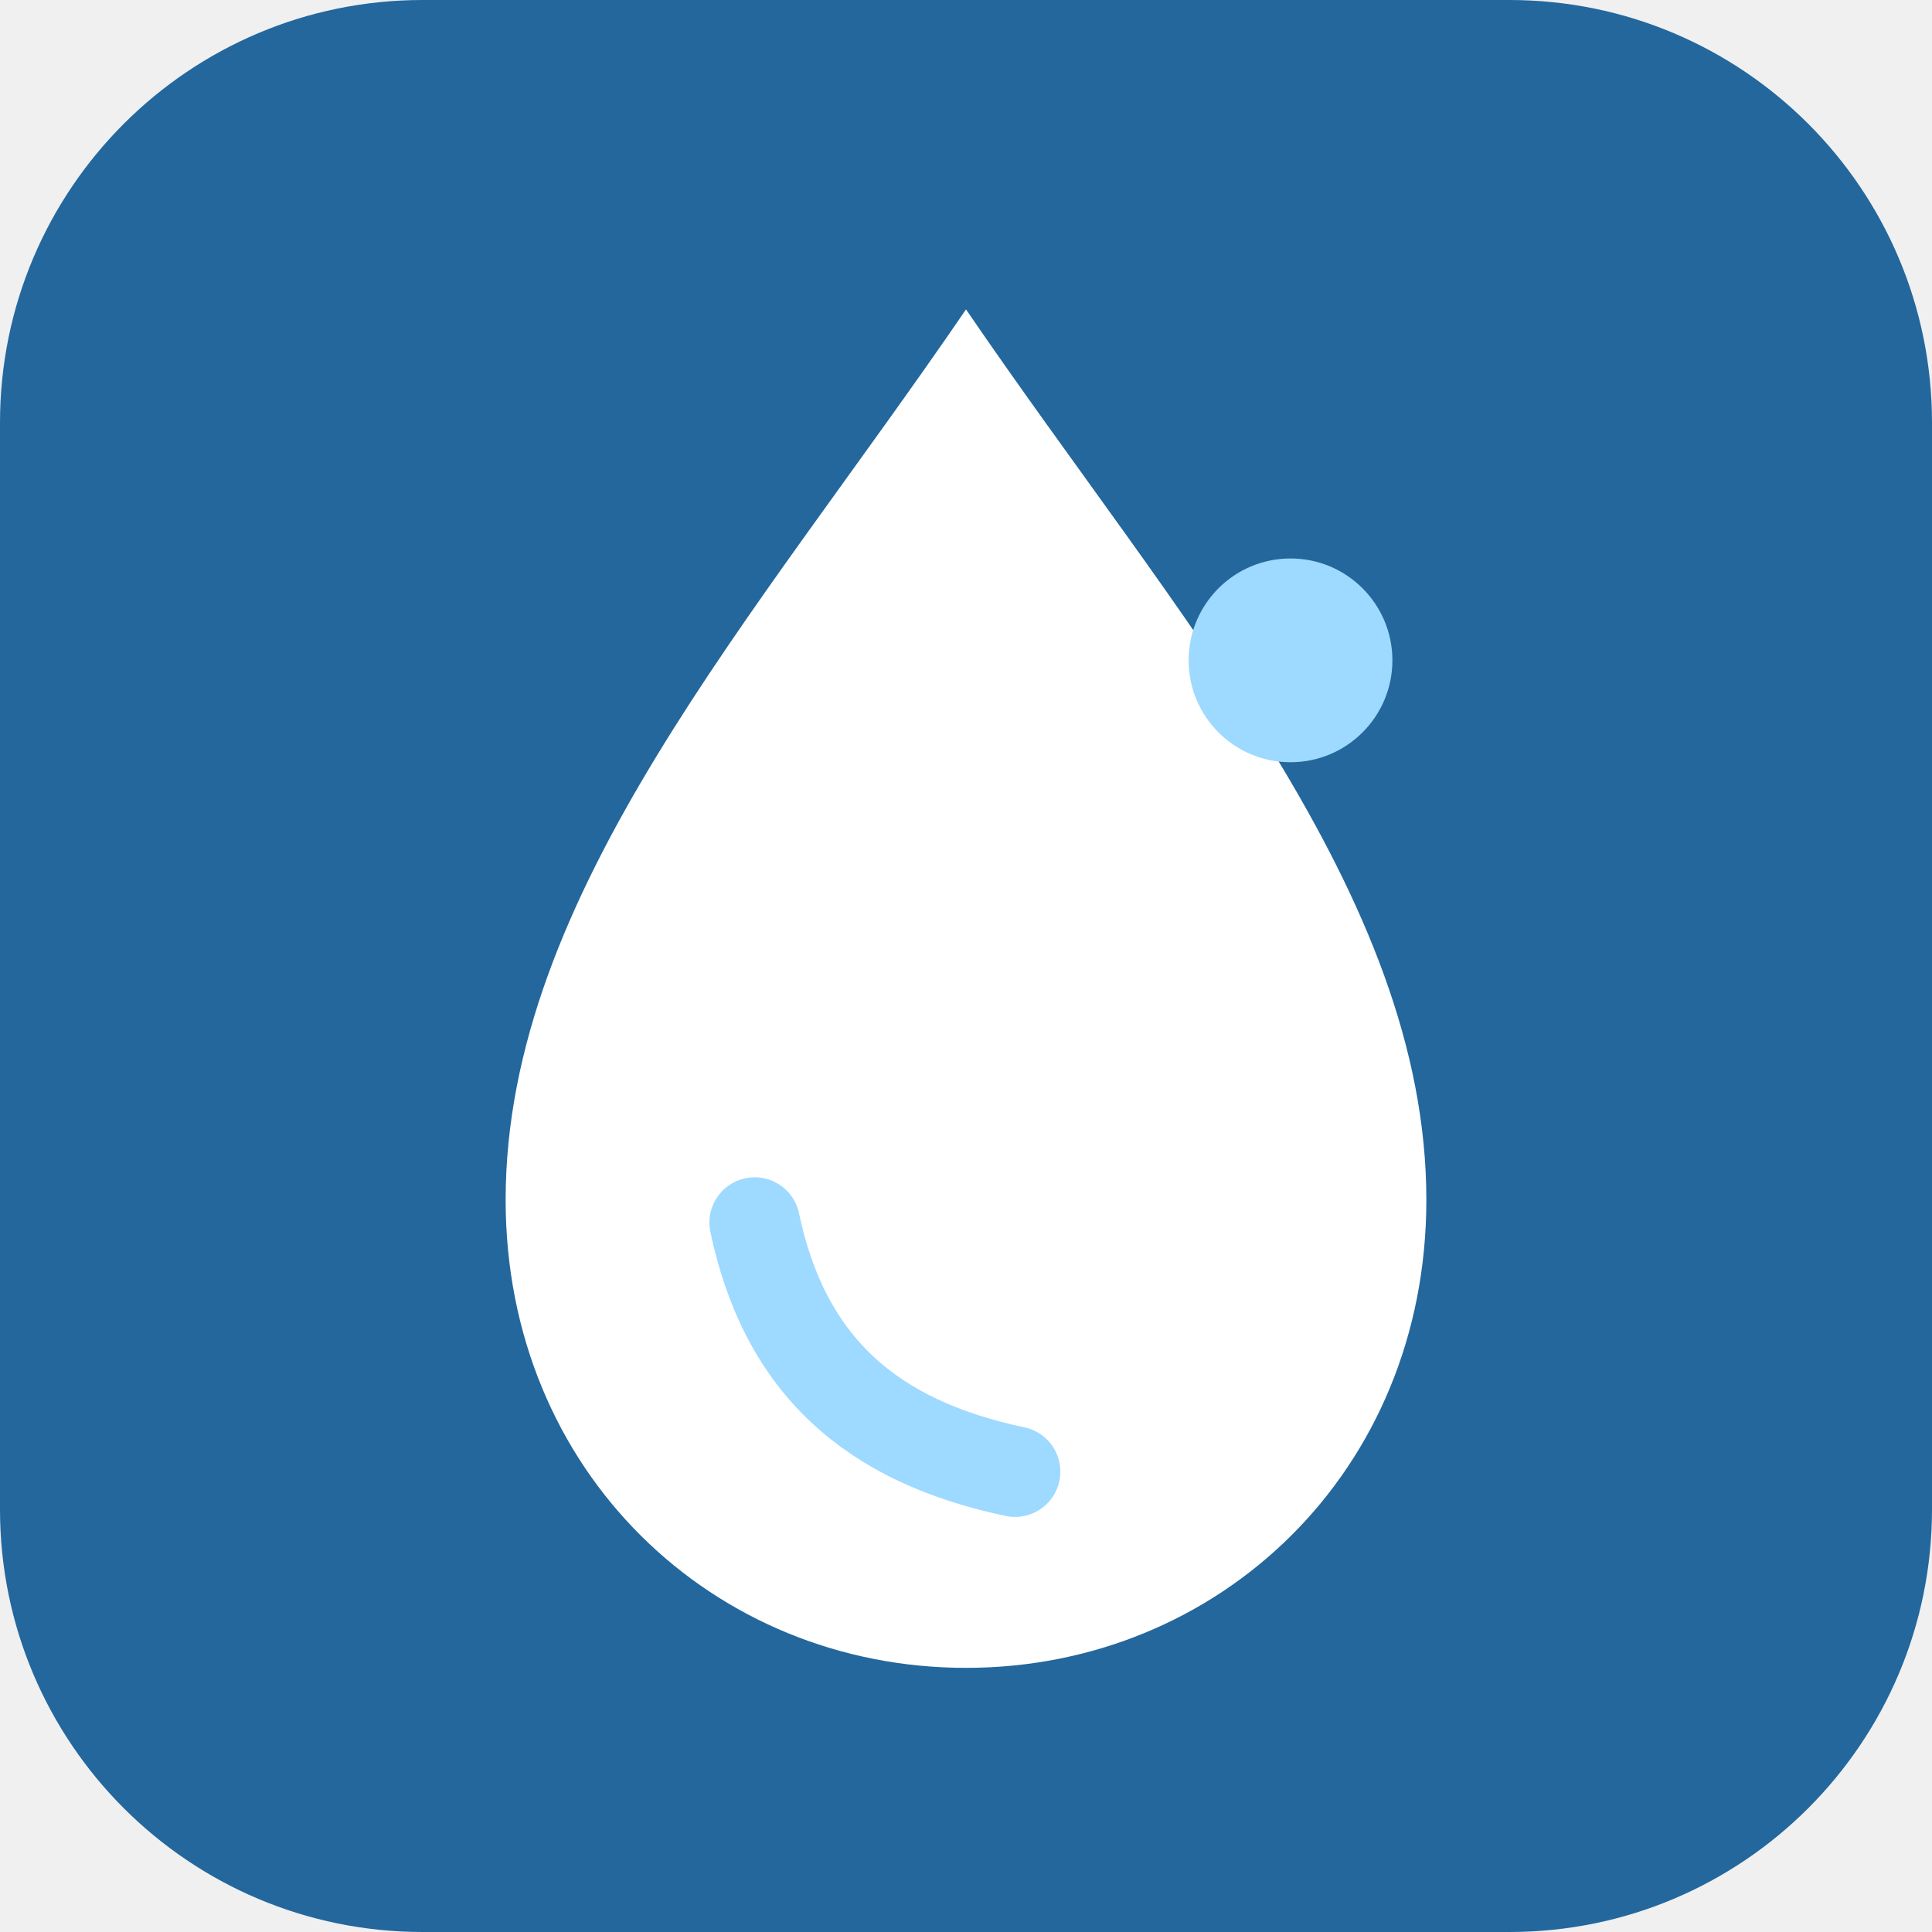
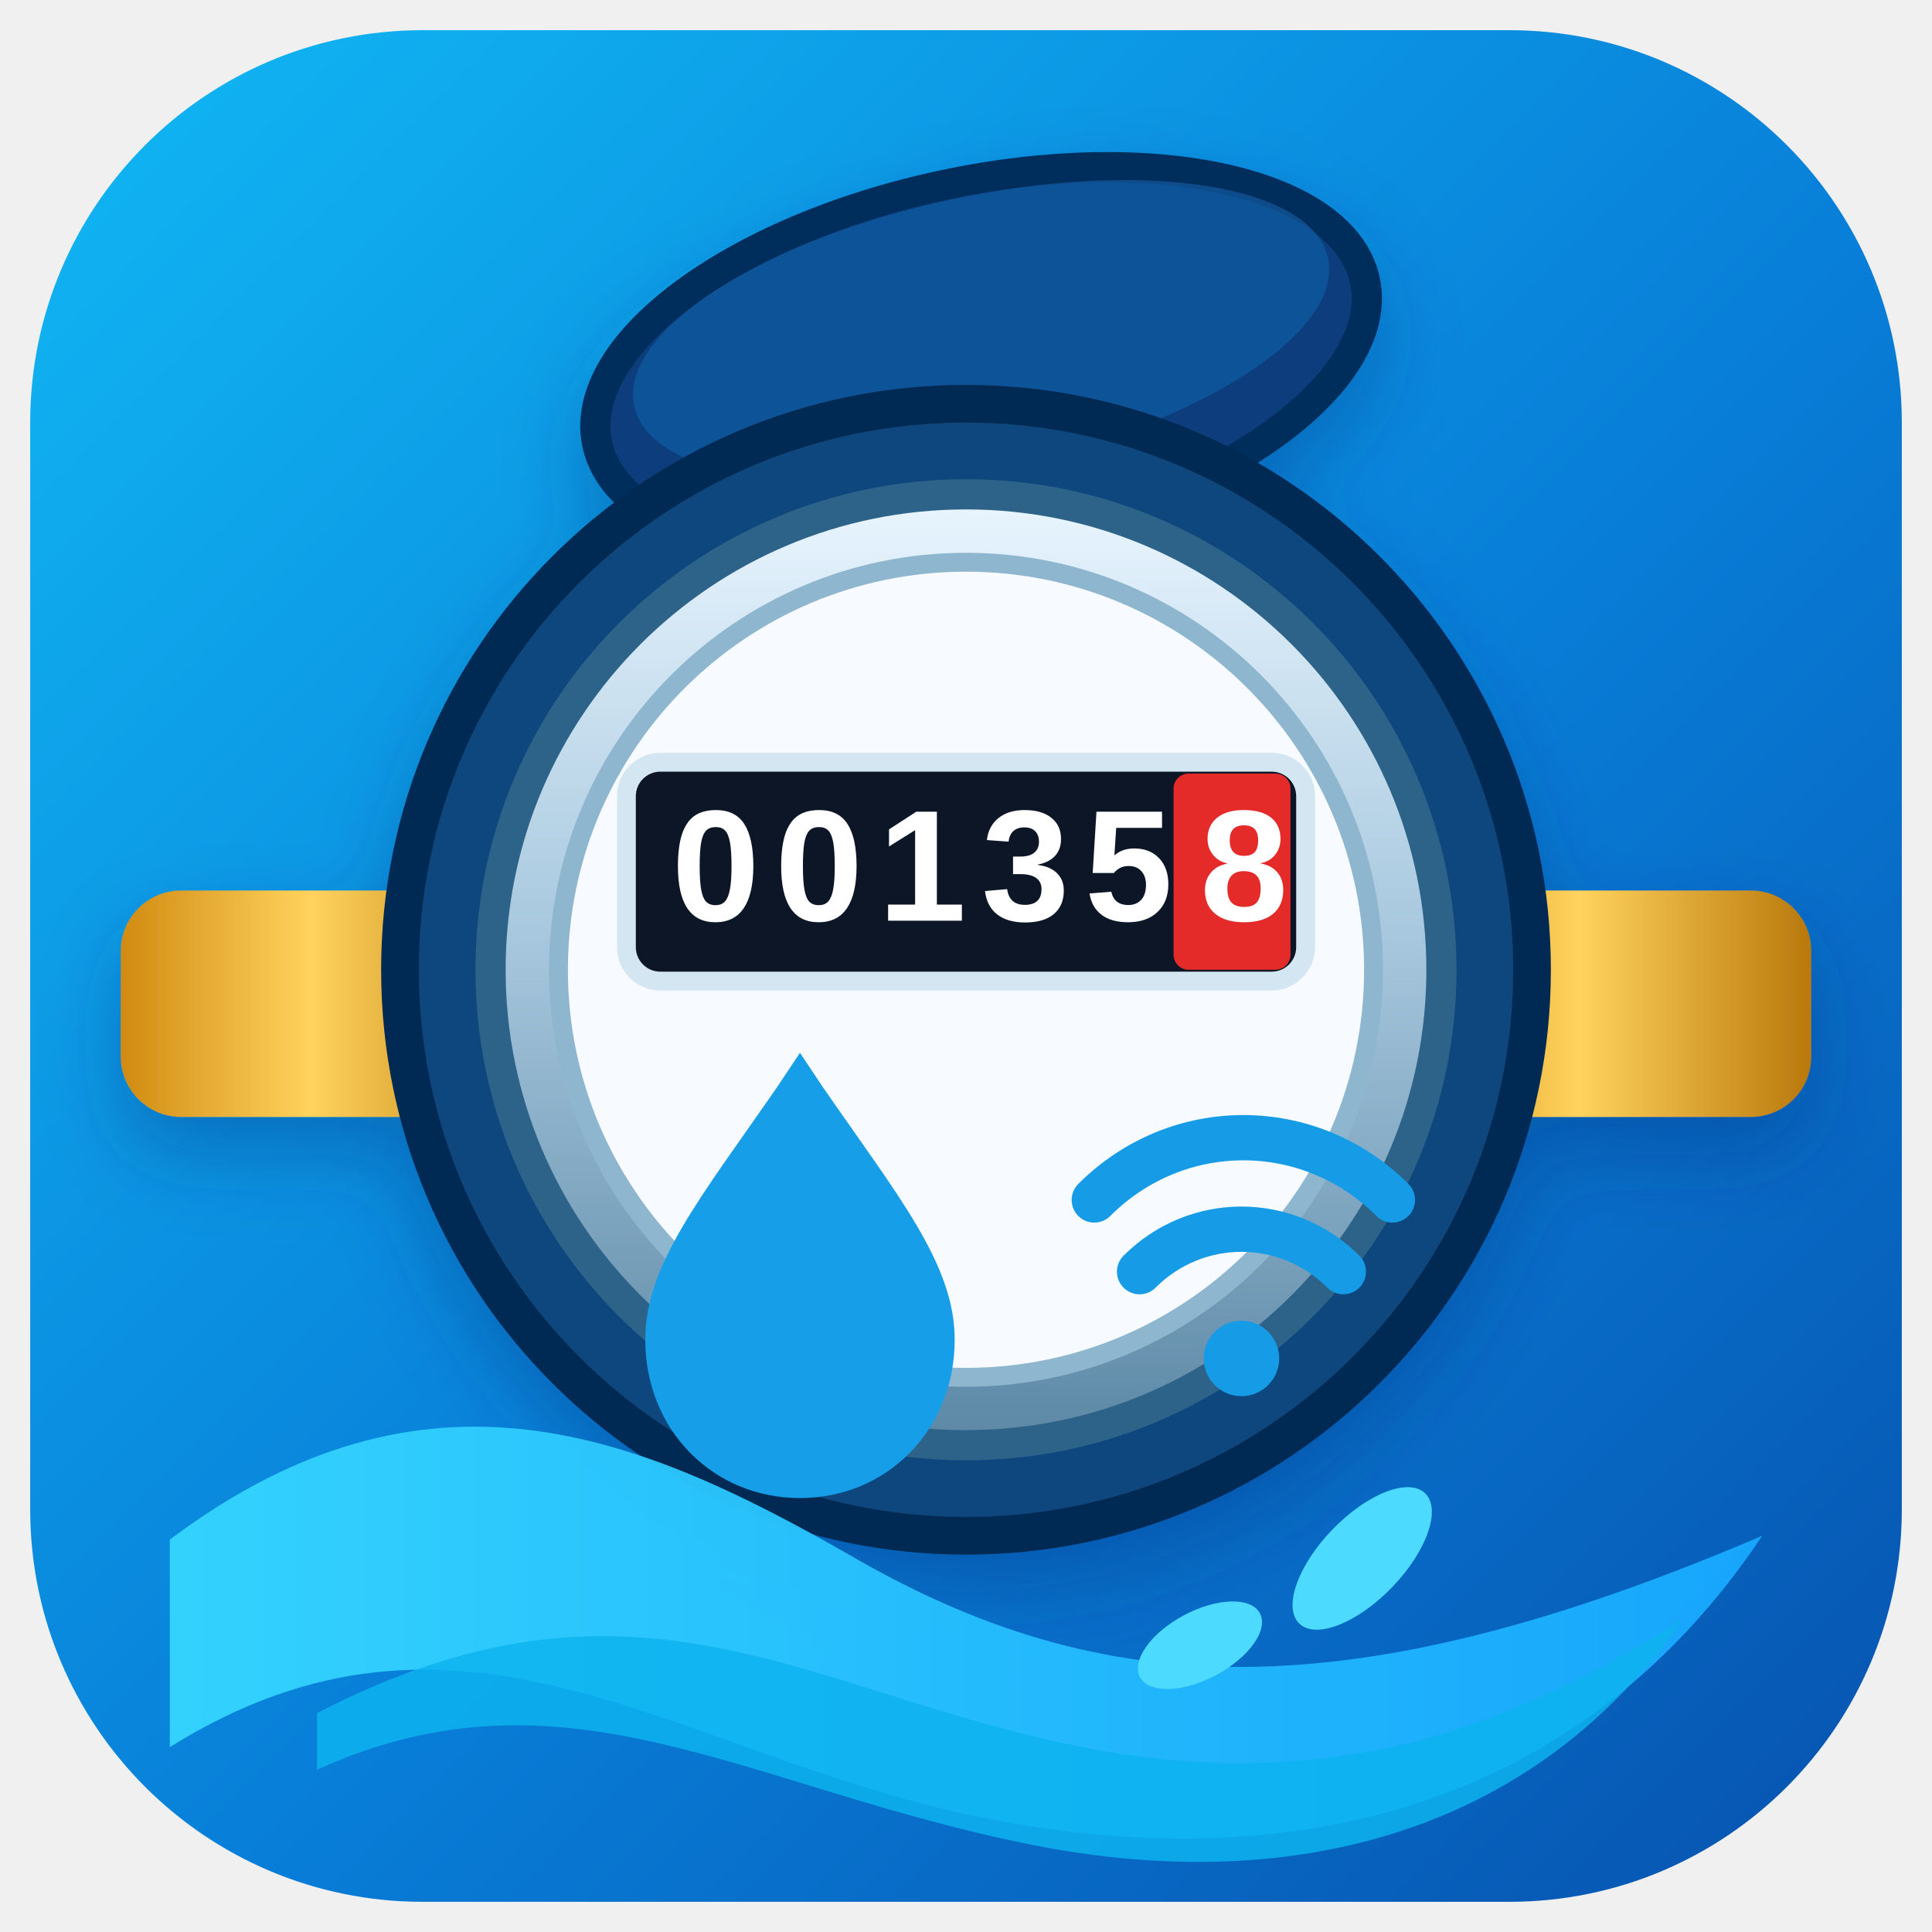
<svg xmlns="http://www.w3.org/2000/svg" viewBox="0 0 512 512">
-   <rect width="512" height="512" rx="112" fill="#23679d" />
-   <path d="M256 82c-56 82-122 155-122 236 0 72 55 124 122 124s122-52 122-124c0-81-66-154-122-236z" fill="#ffffff" />
-   <path d="M200 324c8 38 31 58 69 66" fill="none" stroke="#9ed9ff" stroke-width="24" stroke-linecap="round" />
-   <circle cx="342" cy="175" r="27" fill="#9ed9ff" />
+   <defs>
+     <linearGradient id="bg" x1="0" y1="0" x2="1" y2="1">
+       <stop offset="0" stop-color="#11b8f4" />
+       <stop offset="0.55" stop-color="#087ed8" />
+       <stop offset="1" stop-color="#0752ae" />
+     </linearGradient>
+     <linearGradient id="metal" x1="0" y1="0" x2="0" y2="1">
+       <stop offset="0" stop-color="#eaf6ff" />
+       <stop offset="0.45" stop-color="#a9c9df" />
+       <stop offset="1" stop-color="#5b87a5" />
+     </linearGradient>
+     <linearGradient id="gold" x1="0" y1="0" x2="1" y2="0">
+       <stop offset="0" stop-color="#d18b12" />
+       <stop offset="0.45" stop-color="#ffd35d" />
+       <stop offset="1" stop-color="#b9780c" />
+     </linearGradient>
+     <linearGradient id="wave" x1="0" y1="0" x2="1" y2="0">
+       <stop offset="0" stop-color="#35d6ff" />
+       <stop offset="1" stop-color="#18a9ff" />
+     </linearGradient>
+     <filter id="shadow" x="-30%" y="-30%" width="160%" height="160%">
+       <feDropShadow dx="0" dy="10" stdDeviation="10" flood-color="#003b7c" flood-opacity="0.35" />
+     </filter>
+   </defs>
+   <rect x="8" y="8" width="496" height="496" rx="104" fill="url(#bg)" />
+   <g filter="url(#shadow)">
+     <rect x="32" y="236" width="112" height="60" rx="16" fill="url(#gold)" />
+     <rect x="368" y="236" width="112" height="60" rx="16" fill="url(#gold)" />
+     <rect x="112" y="224" width="42" height="84" rx="13" fill="url(#gold)" stroke="#9b6508" stroke-width="5" />
+     <rect x="358" y="224" width="42" height="84" rx="13" fill="url(#gold)" stroke="#9b6508" stroke-width="5" />
+     <ellipse cx="260" cy="96" rx="104" ry="48" fill="#073e7b" stroke="#062d5c" stroke-width="8" transform="rotate(-12 260 96)" />
+     <ellipse cx="260" cy="88" rx="94" ry="36" fill="#0a5fa8" opacity="0.62" transform="rotate(-12 260 88)" />
+     <rect x="245" y="118" width="32" height="58" rx="12" fill="#0b477f" />
+     <circle cx="256" cy="257" r="150" fill="#0a477d" stroke="#062b52" stroke-width="10" />
+     <circle cx="256" cy="257" r="126" fill="url(#metal)" stroke="#2e6389" stroke-width="8" />
+     <circle cx="256" cy="257" r="108" fill="#f7fbff" stroke="#8eb6cf" stroke-width="5" />
+     <rect x="166" y="202" width="180" height="58" rx="9" fill="#071625" stroke="#d4e6f2" stroke-width="5" />
+     <rect x="311" y="205" width="31" height="52" rx="4" fill="#e52b2b" />
+     <text x="178" y="244" font-family="Arial,Helvetica,sans-serif" font-size="42" font-weight="700" letter-spacing="4" fill="#fff">00135</text>
+     <text x="318" y="244" font-family="Arial,Helvetica,sans-serif" font-size="42" font-weight="700" fill="#fff">8</text>
+     <path d="M206 288c-20 29-35 47-35 67 0 24 18 42 41 42s41-18 41-42c0-20-15-38-35-67l-6-9z" fill="#139ee9" />
+     <path d="M290 318c22-22 57-22 79 0" fill="none" stroke="#159ce7" stroke-width="12" stroke-linecap="round" />
+     <path d="M302 337c15-15 39-15 54 0" fill="none" stroke="#159ce7" stroke-width="12" stroke-linecap="round" />
+     <circle cx="329" cy="360" r="10" fill="#159ce7" />
+   </g>
+   <path d="M45 408c68-51 124-28 180 4 67 39 132 42 242-5-48 72-125 92-210 74-79-17-135-66-212-18z" fill="url(#wave)" opacity="0.95" />
+   <path d="M84 454c83-43 128-7 198 8 65 14 114-1 164-33-38 55-101 74-172 60-76-15-124-50-190-20z" fill="#0db3ee" opacity="0.85" />
+   <ellipse cx="361" cy="413" rx="11" ry="24" fill="#4cdbff" transform="rotate(44 361 413)" />
+   <ellipse cx="318" cy="436" rx="9" ry="18" fill="#4cdbff" transform="rotate(62 318 436)" />
</svg>
